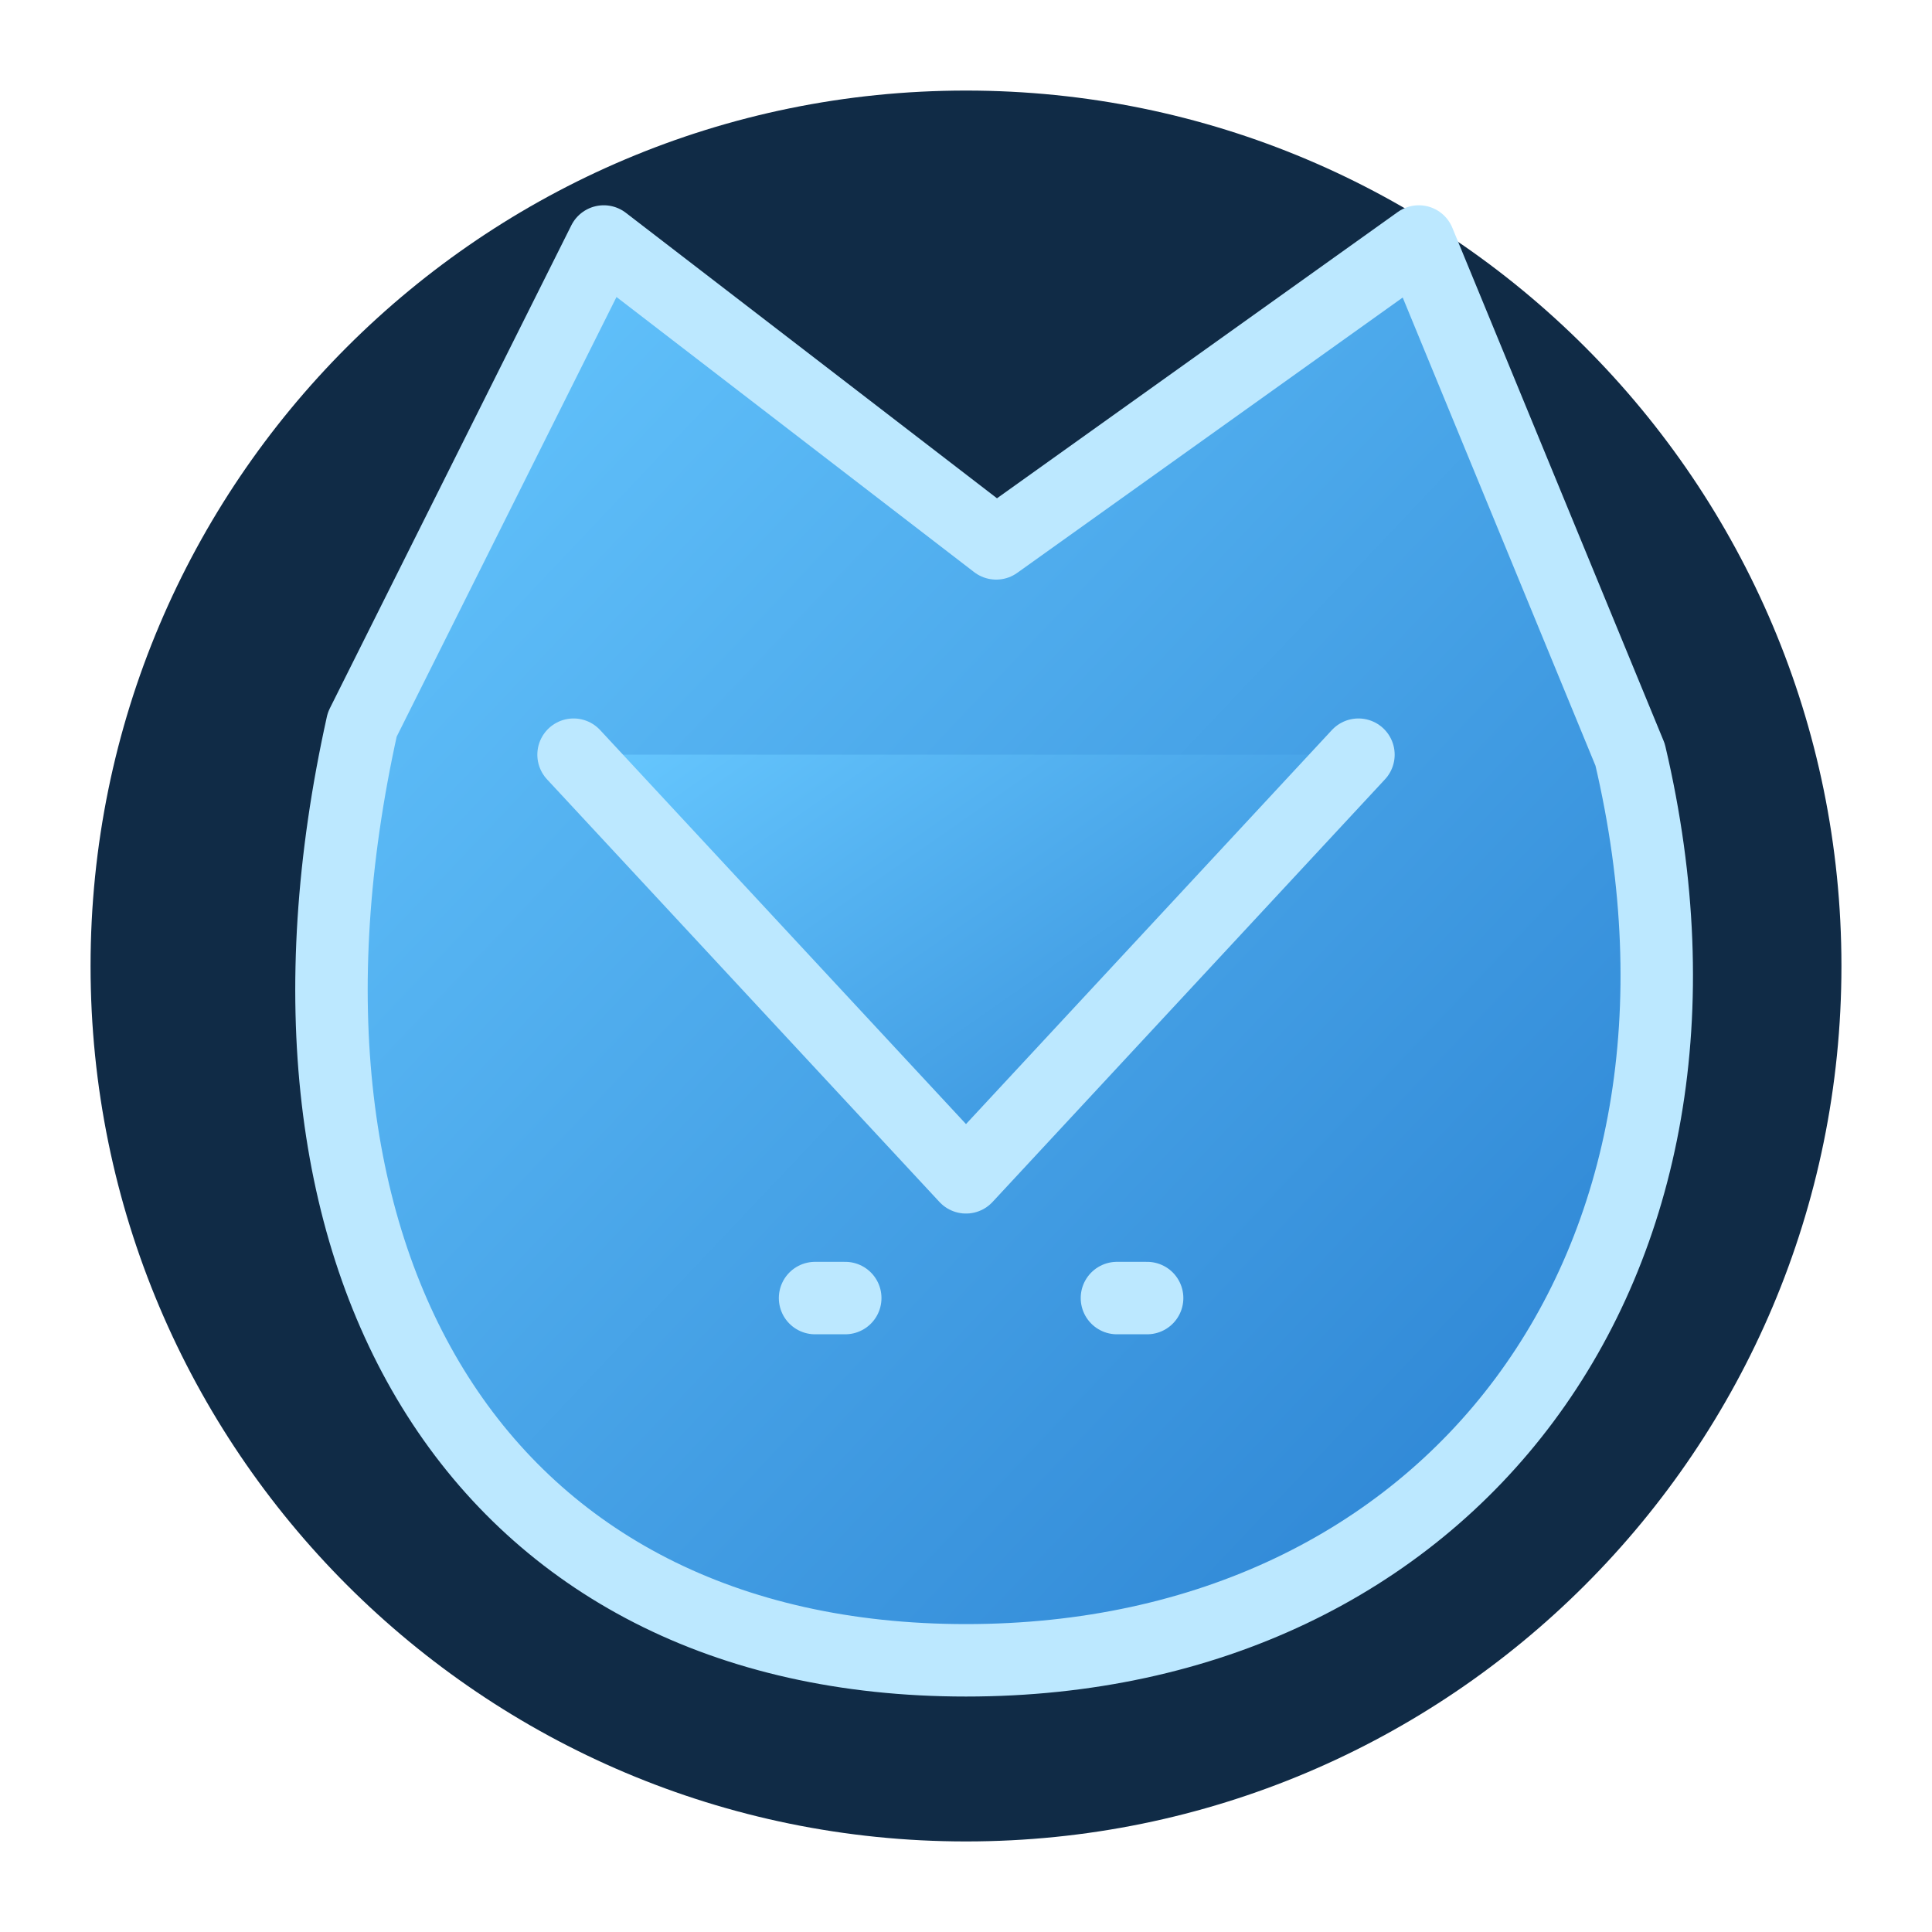
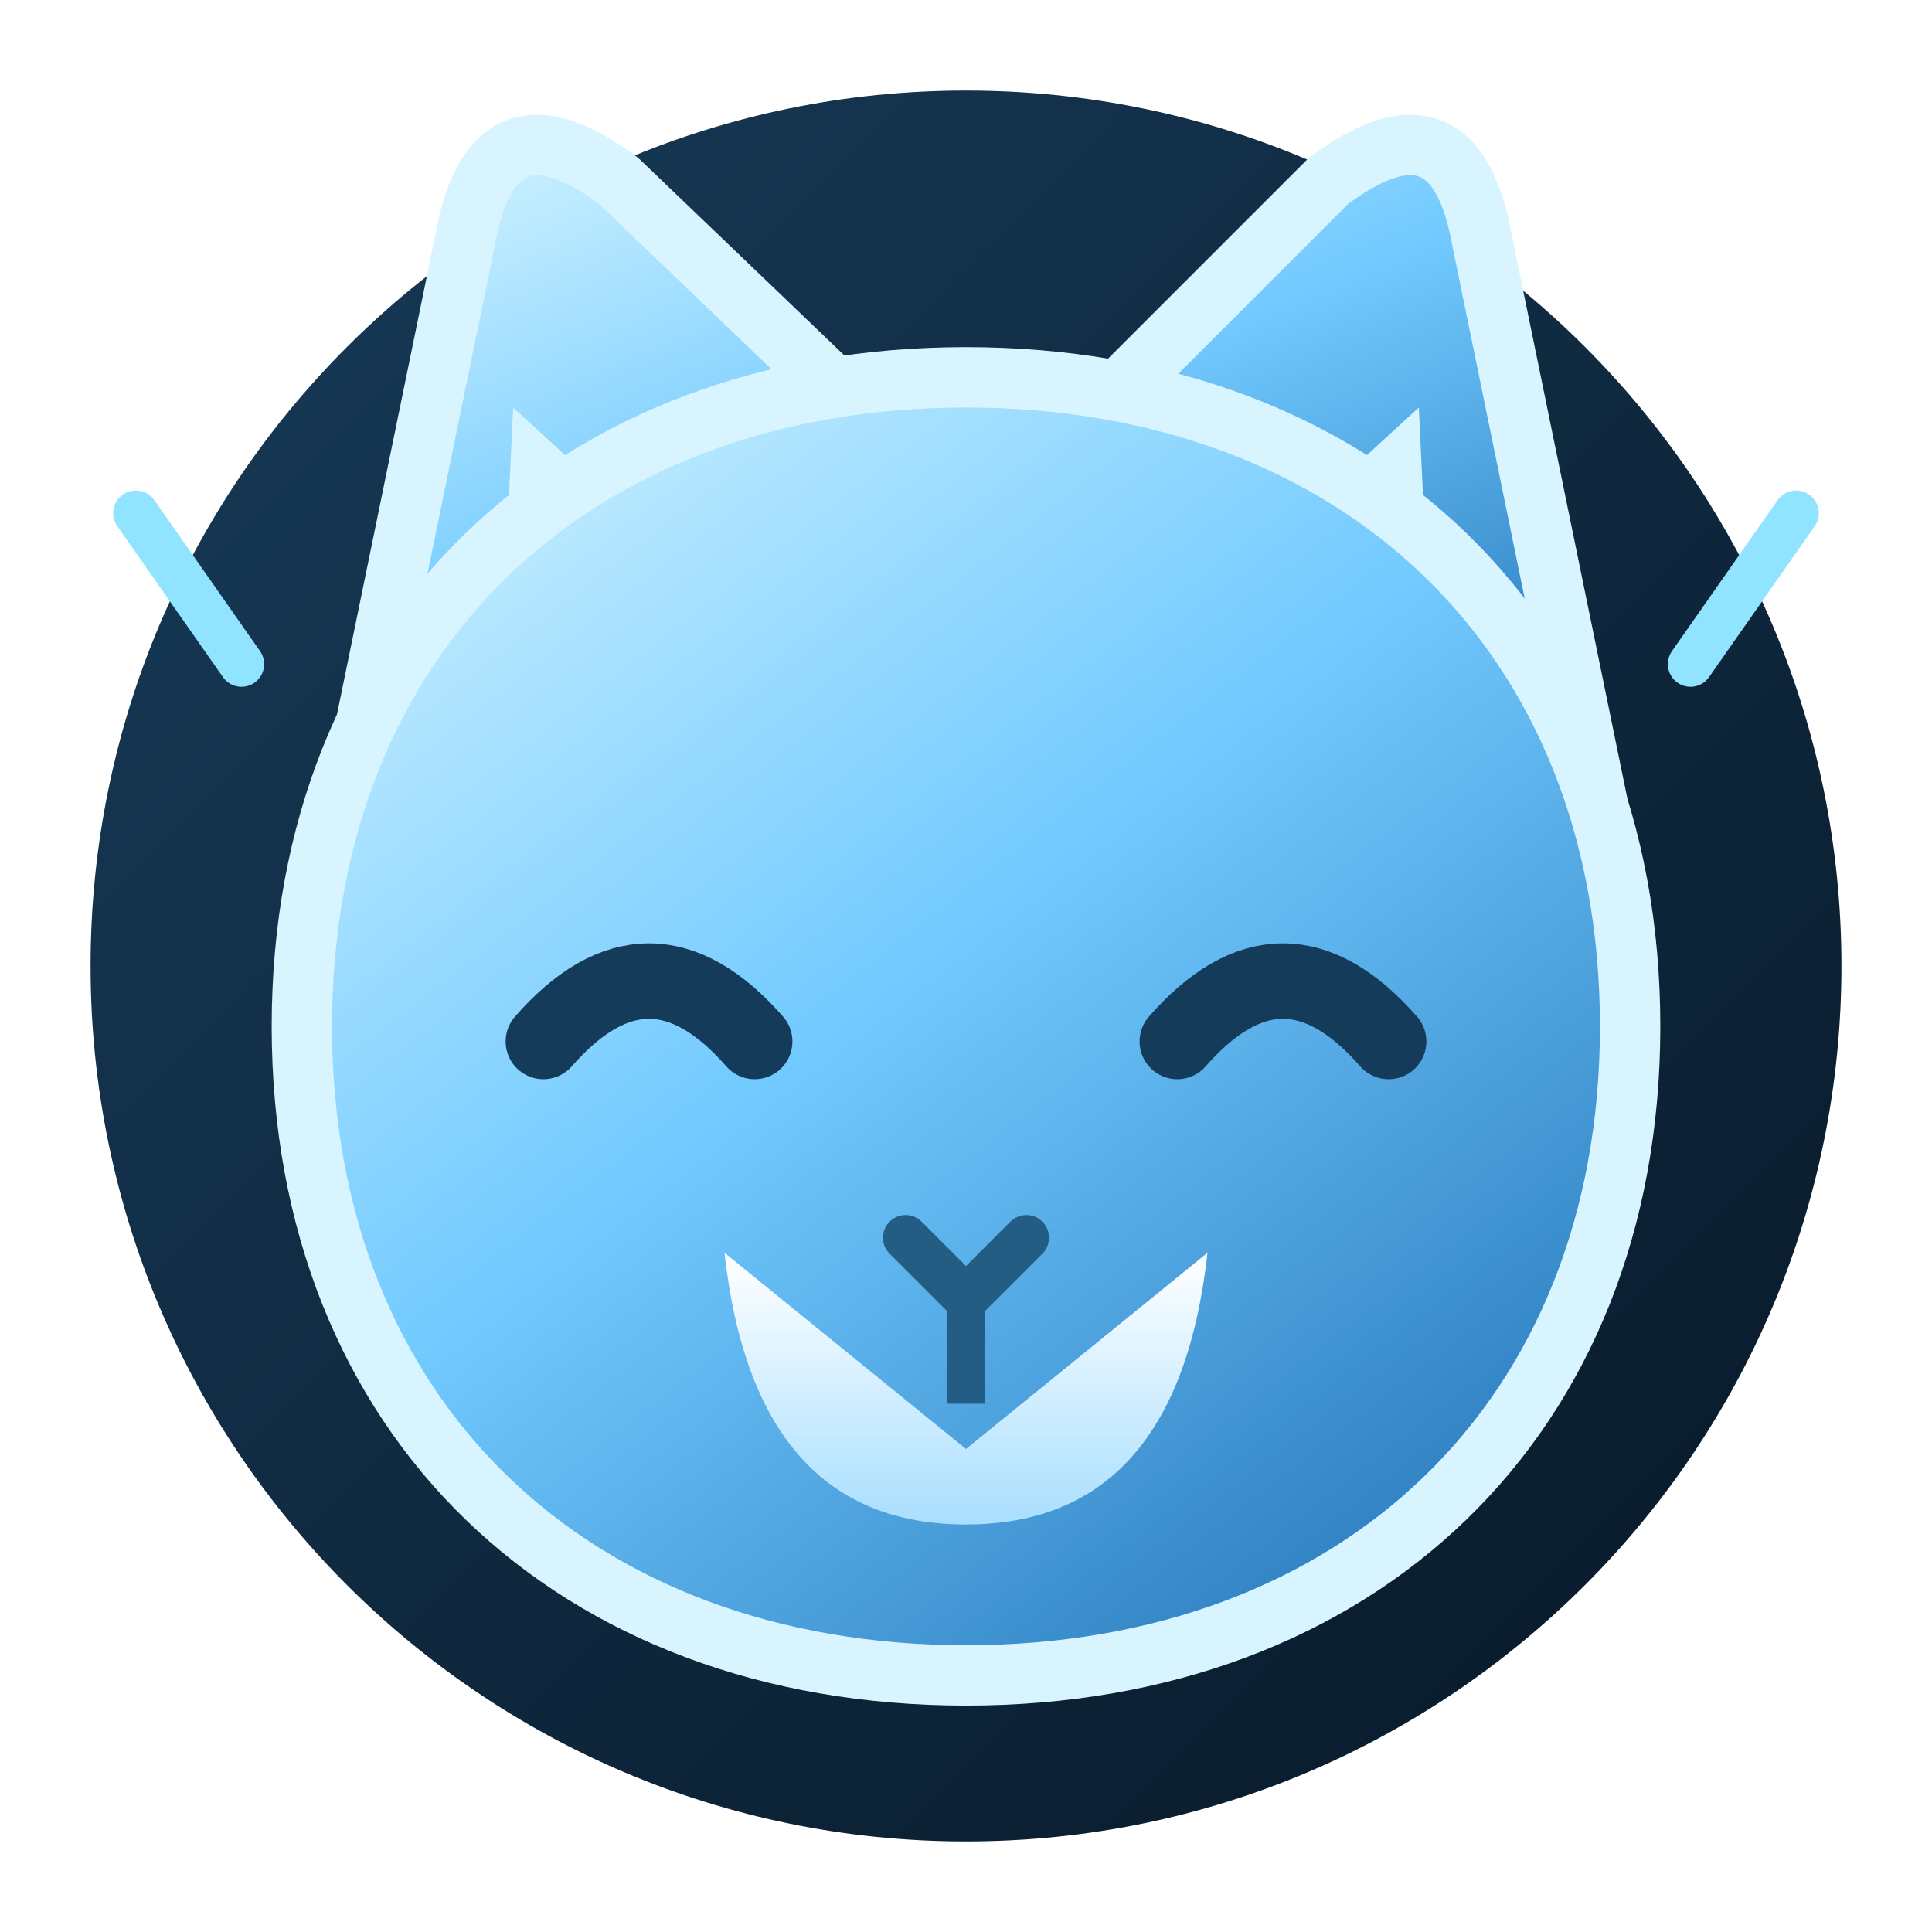
- <svg xmlns="http://www.w3.org/2000/svg" viewBox="0 0 64 64">
+ <svg xmlns="http://www.w3.org/2000/svg" viewBox="0 0 128 128">
  <defs>
-     <linearGradient id="g" x1="0" y1="0" x2="1" y2="1">
-       <stop stop-color="#67c8ff" />
-       <stop offset="1" stop-color="#287fd0" />
+     <linearGradient id="bg" x2="1" y2="1">
+       <stop stop-color="#173b59" />
+       <stop offset="1" stop-color="#081827" />
+     </linearGradient>
+     <linearGradient id="fur" x2=".8" y2="1">
+       <stop stop-color="#d9f6ff" />
+       <stop offset=".5" stop-color="#72caff" />
+       <stop offset="1" stop-color="#2879bb" />
+     </linearGradient>
+     <linearGradient id="muzzle" x2="0" y2="1">
+       <stop stop-color="#fff" />
+       <stop offset="1" stop-color="#a9dfff" />
    </linearGradient>
  </defs>
-   <circle cx="32" cy="32" r="29" fill="#102b46" />
-   <g fill="url(#g)" stroke="#bce8ff" stroke-width="2.4" stroke-linecap="round" stroke-linejoin="round">
-     <path d="M12 24 20 8l13 10L47 8l7 17c4 17-6 30-22 30S8 42 12 24z" />
-     <path d="m19 25 13 14 13-14M27 43h1m9 0h1" />
-   </g>
+   <circle cx="64" cy="64" r="58" fill="url(#bg)" />
+   <path d="m23 54 8-39q2-9 10-3l24 23 23-23q8-6 10 3l8 39" fill="url(#fur)" stroke="#d8f5ff" stroke-width="4" stroke-linejoin="round" />
+   <path d="m34 27 24 22-25-1zm60 0L70 49l25-1z" fill="#d7f5ff" />
+   <path d="M20 68c0-26 18-43 44-43s44 17 44 43-18 43-44 43S20 94 20 68Z" fill="url(#fur)" stroke="#d8f5ff" stroke-width="4" />
+   <path d="M36 69q7-8 14 0m28 0q7-8 14 0" stroke="#143b5a" stroke-width="5" stroke-linecap="round" fill="none" />
+   <path d="m48 83 16 13 16-13q-2 18-16 18T48 83Z" fill="url(#muzzle)" />
+   <path d="m60 82 4 4 4-4" fill="none" stroke="#245d83" stroke-width="3" stroke-linecap="round" />
+   <path d="M64 86v7" stroke="#245d83" stroke-width="2.5" />
+   <path d="M16 44 9 34m103 10 7-10" stroke="#91e4ff" stroke-width="3" stroke-linecap="round" />
</svg>
